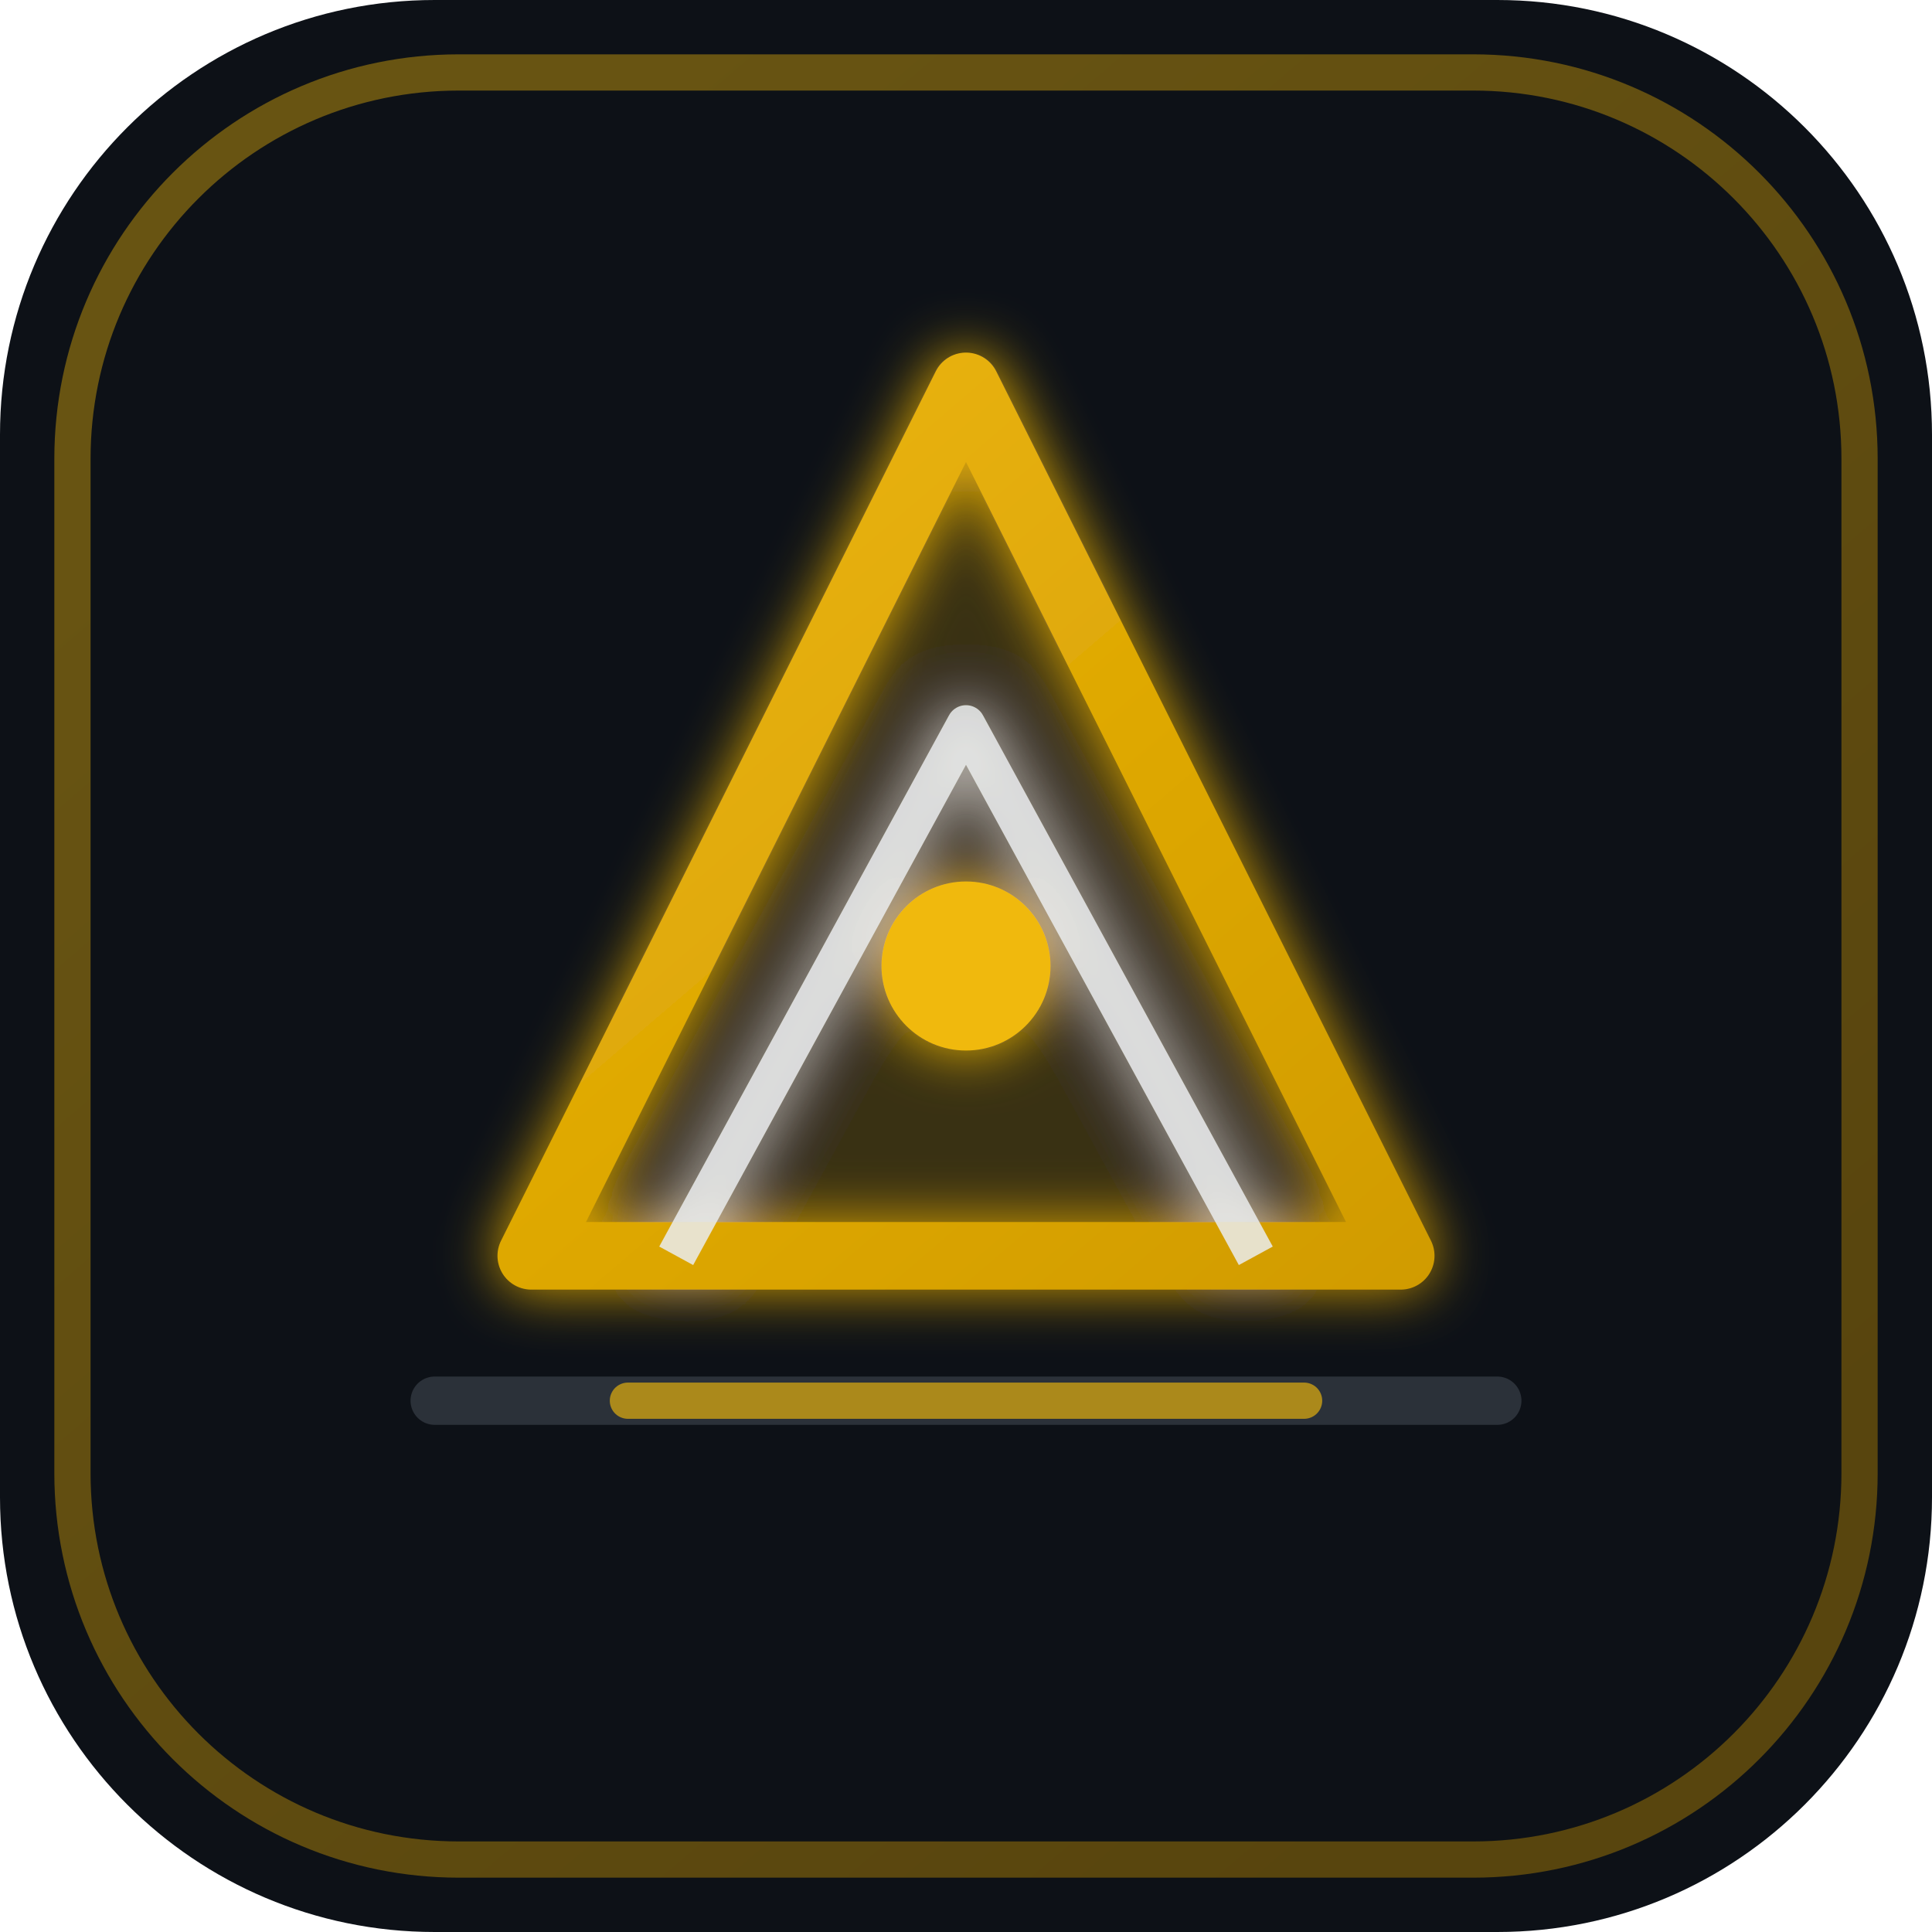
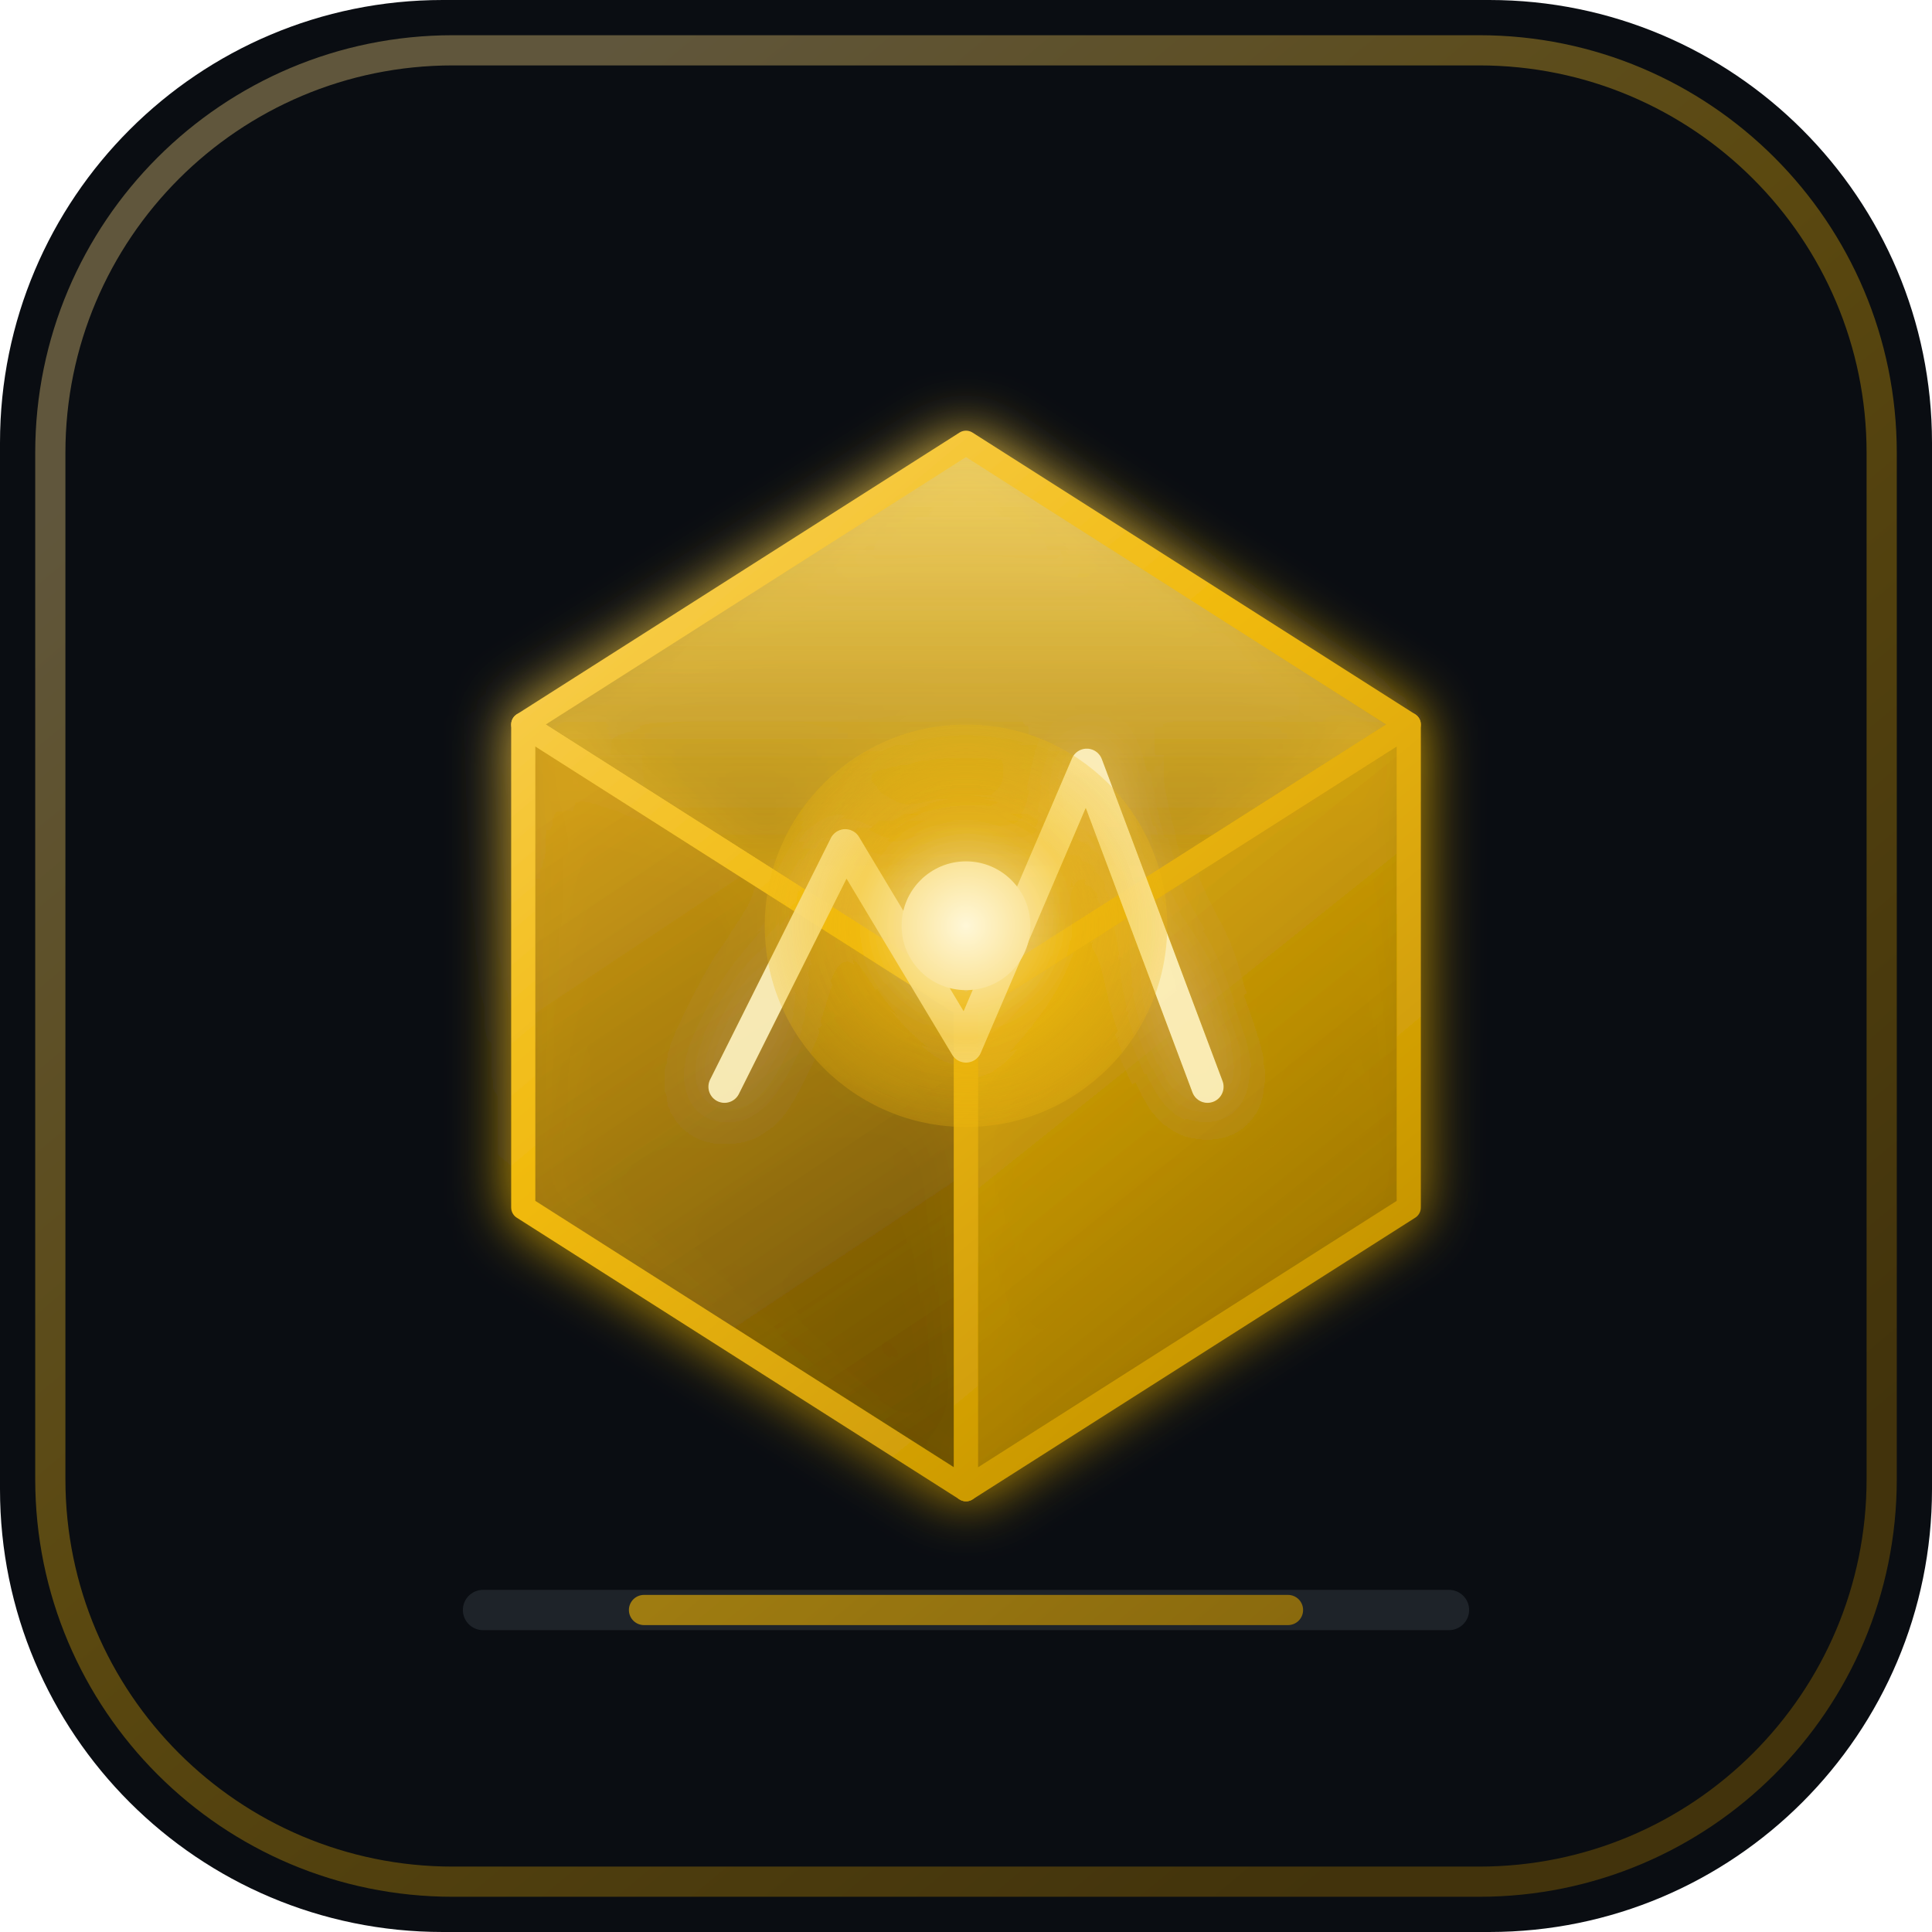
- <svg xmlns="http://www.w3.org/2000/svg" viewBox="0 0 80 80" fill="none">
+ <svg xmlns="http://www.w3.org/2000/svg" viewBox="0 0 96 96" fill="none">
  <defs>
-     <linearGradient id="g" x1="16" y1="12" x2="64" y2="68" gradientUnits="userSpaceOnUse">
-       <stop stop-color="#f0b90b" />
-       <stop offset="1" stop-color="#c99400" />
+     <linearGradient id="gold" x1="18" y1="12" x2="78" y2="84" gradientUnits="userSpaceOnUse">
+       <stop stop-color="#FFE08A" />
+       <stop offset="0.45" stop-color="#F0B90B" />
+       <stop offset="1" stop-color="#A87B00" />
    </linearGradient>
-     <filter id="glow" x="-20%" y="-20%" width="140%" height="140%">
-       <feGaussianBlur stdDeviation="1.2" result="b" />
+     <linearGradient id="faceTop" x1="48" y1="20" x2="48" y2="48" gradientUnits="userSpaceOnUse">
+       <stop stop-color="#F5D76E" stop-opacity="0.95" />
+       <stop offset="1" stop-color="#C99400" stop-opacity="0.55" />
+     </linearGradient>
+     <linearGradient id="faceLeft" x1="28" y1="40" x2="48" y2="70" gradientUnits="userSpaceOnUse">
+       <stop stop-color="#D4A017" stop-opacity="0.85" />
+       <stop offset="1" stop-color="#6B4F00" stop-opacity="0.9" />
+     </linearGradient>
+     <linearGradient id="faceRight" x1="48" y1="40" x2="72" y2="70" gradientUnits="userSpaceOnUse">
+       <stop stop-color="#F0B90B" stop-opacity="0.75" />
+       <stop offset="1" stop-color="#8A6500" stop-opacity="0.95" />
+     </linearGradient>
+     <radialGradient id="core" cx="48" cy="46" r="14" gradientUnits="userSpaceOnUse">
+       <stop stop-color="#FFF6D0" />
+       <stop offset="0.4" stop-color="#F0B90B" />
+       <stop offset="1" stop-color="#F0B90B" stop-opacity="0" />
+     </radialGradient>
+     <filter id="soft" x="-30%" y="-30%" width="160%" height="160%">
+       <feGaussianBlur stdDeviation="1.4" result="b" />
      <feMerge>
        <feMergeNode in="b" />
        <feMergeNode in="SourceGraphic" />
      </feMerge>
    </filter>
  </defs>
-   <rect width="80" height="80" rx="18" fill="#0d1117" />
-   <rect x="3" y="3" width="74" height="74" rx="16" stroke="url(#g)" stroke-opacity="0.4" stroke-width="1.5" />
-   <g filter="url(#glow)">
-     <path d="M22 52 L40 16 L58 52 Z" stroke="url(#g)" stroke-width="2.8" stroke-linejoin="round" fill="rgba(240,185,11,0.1)" />
-     <path d="M28 52 L40 30 L52 52" stroke="#eaecef" stroke-width="1.6" stroke-linejoin="round" fill="none" opacity="0.85" />
-     <circle cx="40" cy="40" r="3.5" fill="#f0b90b" />
+   <rect width="96" height="96" rx="22" fill="#0A0D12" />
+   <rect x="2.5" y="2.5" width="91" height="91" rx="20" stroke="url(#gold)" stroke-opacity="0.35" stroke-width="1.5" />
+   <g filter="url(#soft)">
+     <path d="M48 22 L70 36 L48 50 L26 36 Z" fill="url(#faceTop)" stroke="url(#gold)" stroke-width="1.2" stroke-linejoin="round" />
+     <path d="M26 36 L48 50 L48 74 L26 60 Z" fill="url(#faceLeft)" stroke="url(#gold)" stroke-width="1.2" stroke-linejoin="round" />
+     <path d="M48 50 L70 36 L70 60 L48 74 Z" fill="url(#faceRight)" stroke="url(#gold)" stroke-width="1.2" stroke-linejoin="round" />
+     <path d="M36 54 L42 42 L48 52 L54 38 L60 54" fill="none" stroke="#FFF3C4" stroke-width="1.6" stroke-linecap="round" stroke-linejoin="round" opacity="0.9" />
+     <circle cx="48" cy="46" r="3.2" fill="#FFF8E0" />
+     <circle cx="48" cy="46" r="10" fill="url(#core)" opacity="0.55" />
  </g>
-   <path d="M18 58 H62" stroke="#2b3139" stroke-width="2" stroke-linecap="round" />
-   <path d="M26 58 H54" stroke="#f0b90b" stroke-width="1.5" stroke-linecap="round" opacity="0.65" />
+   <path d="M24 80 H72" stroke="#1E2329" stroke-width="2" stroke-linecap="round" />
+   <path d="M32 80 H64" stroke="url(#gold)" stroke-width="1.5" stroke-linecap="round" opacity="0.7" />
</svg>
